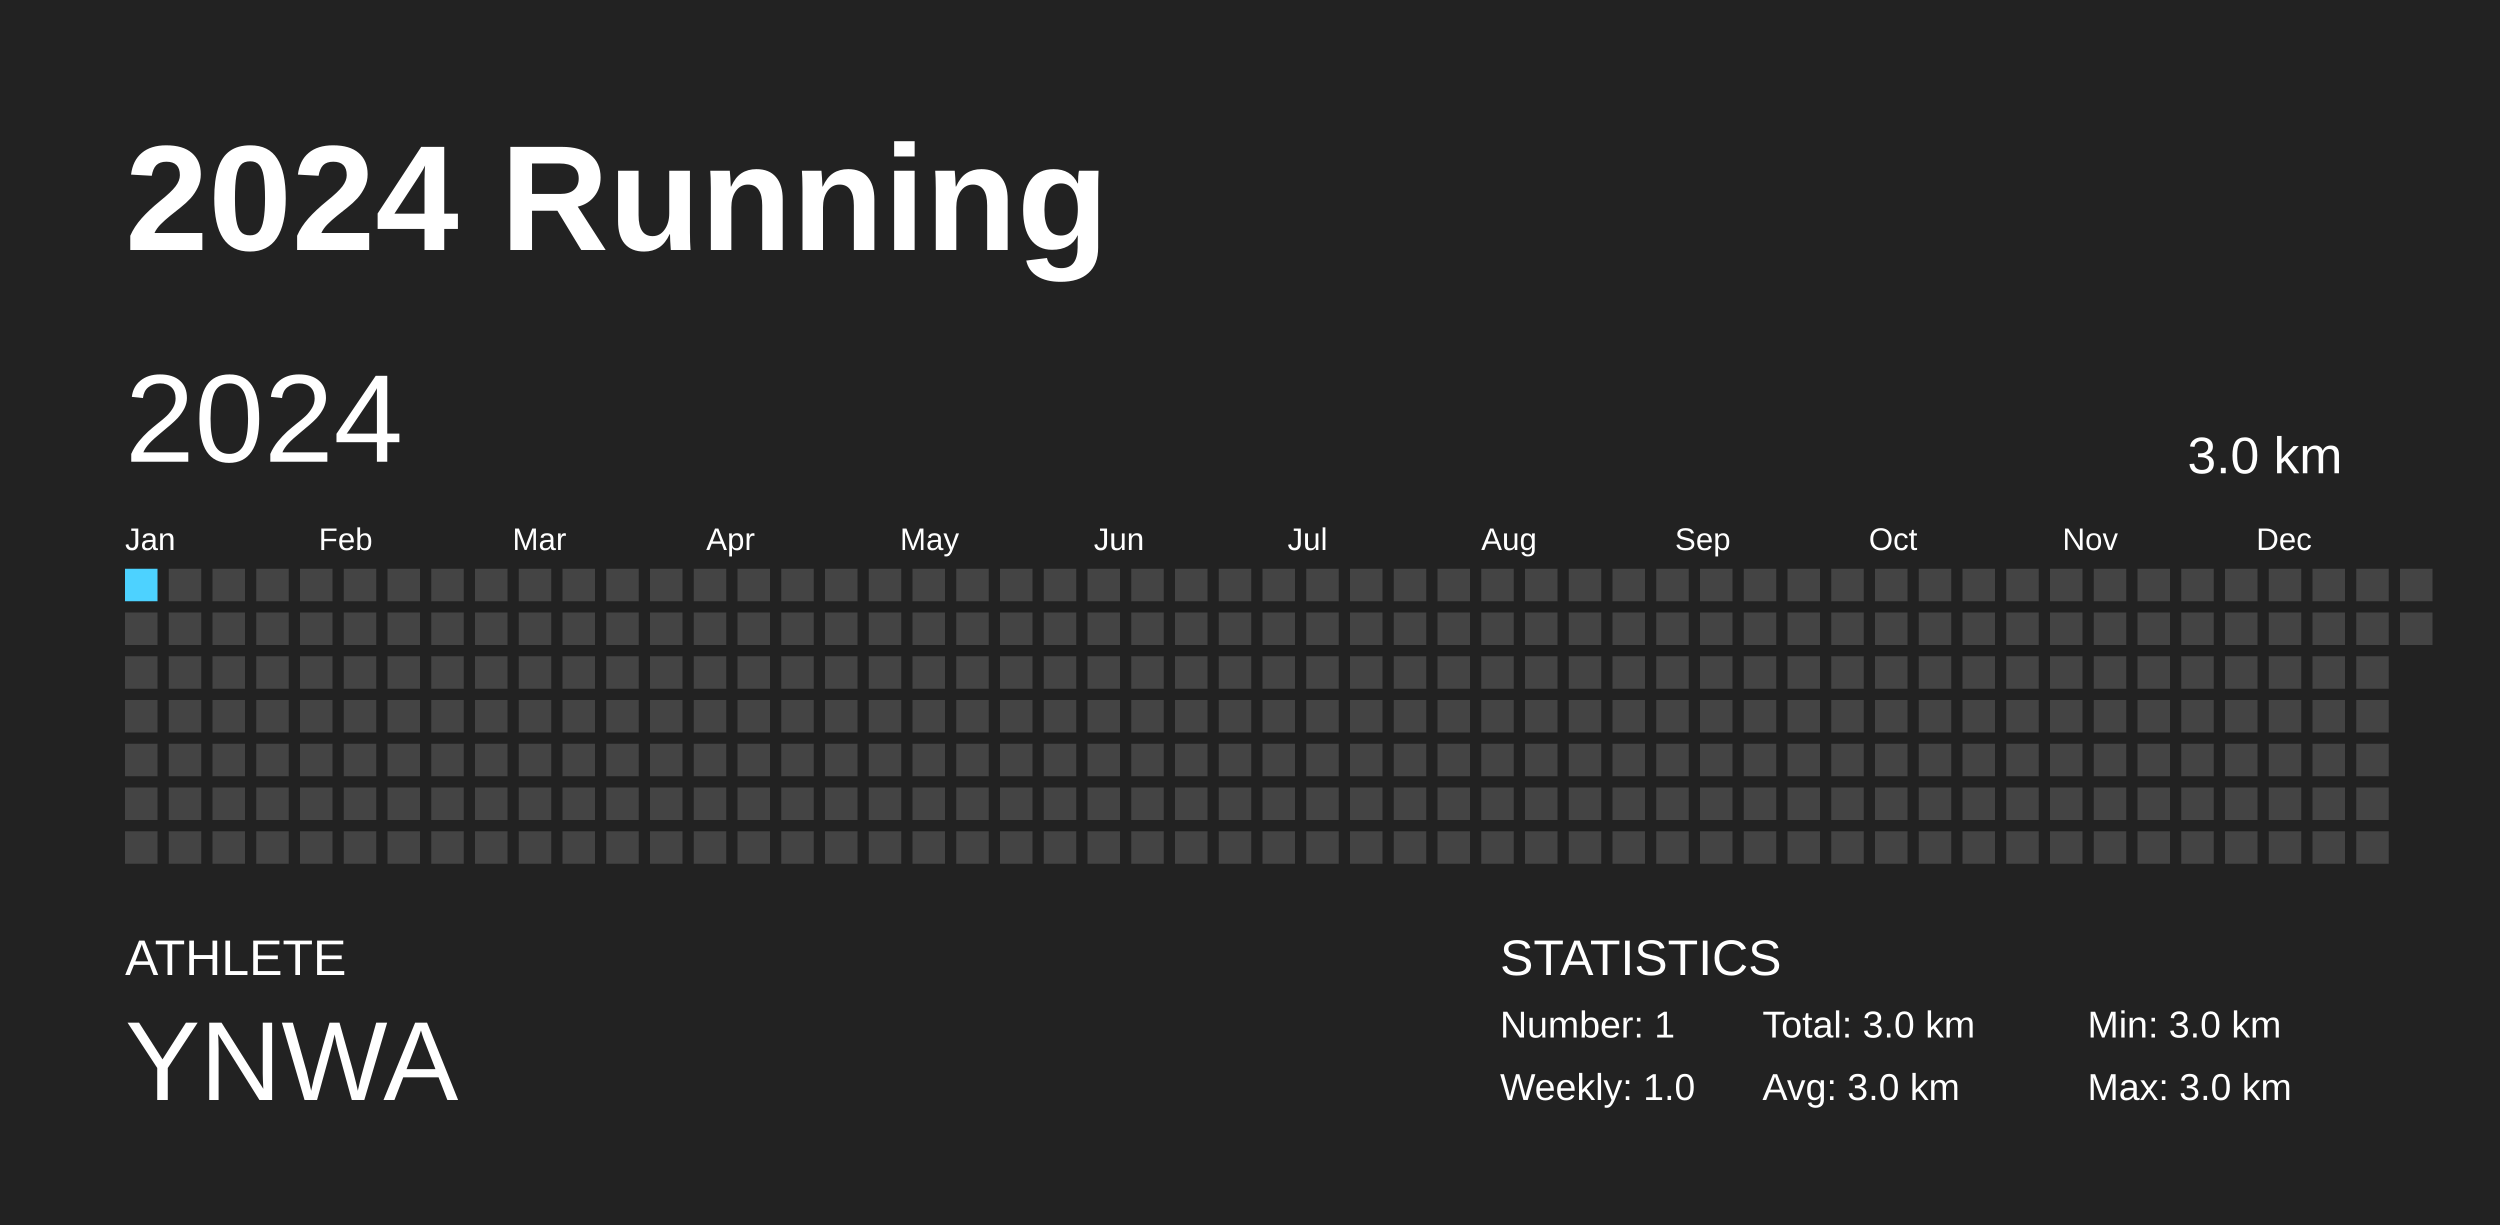
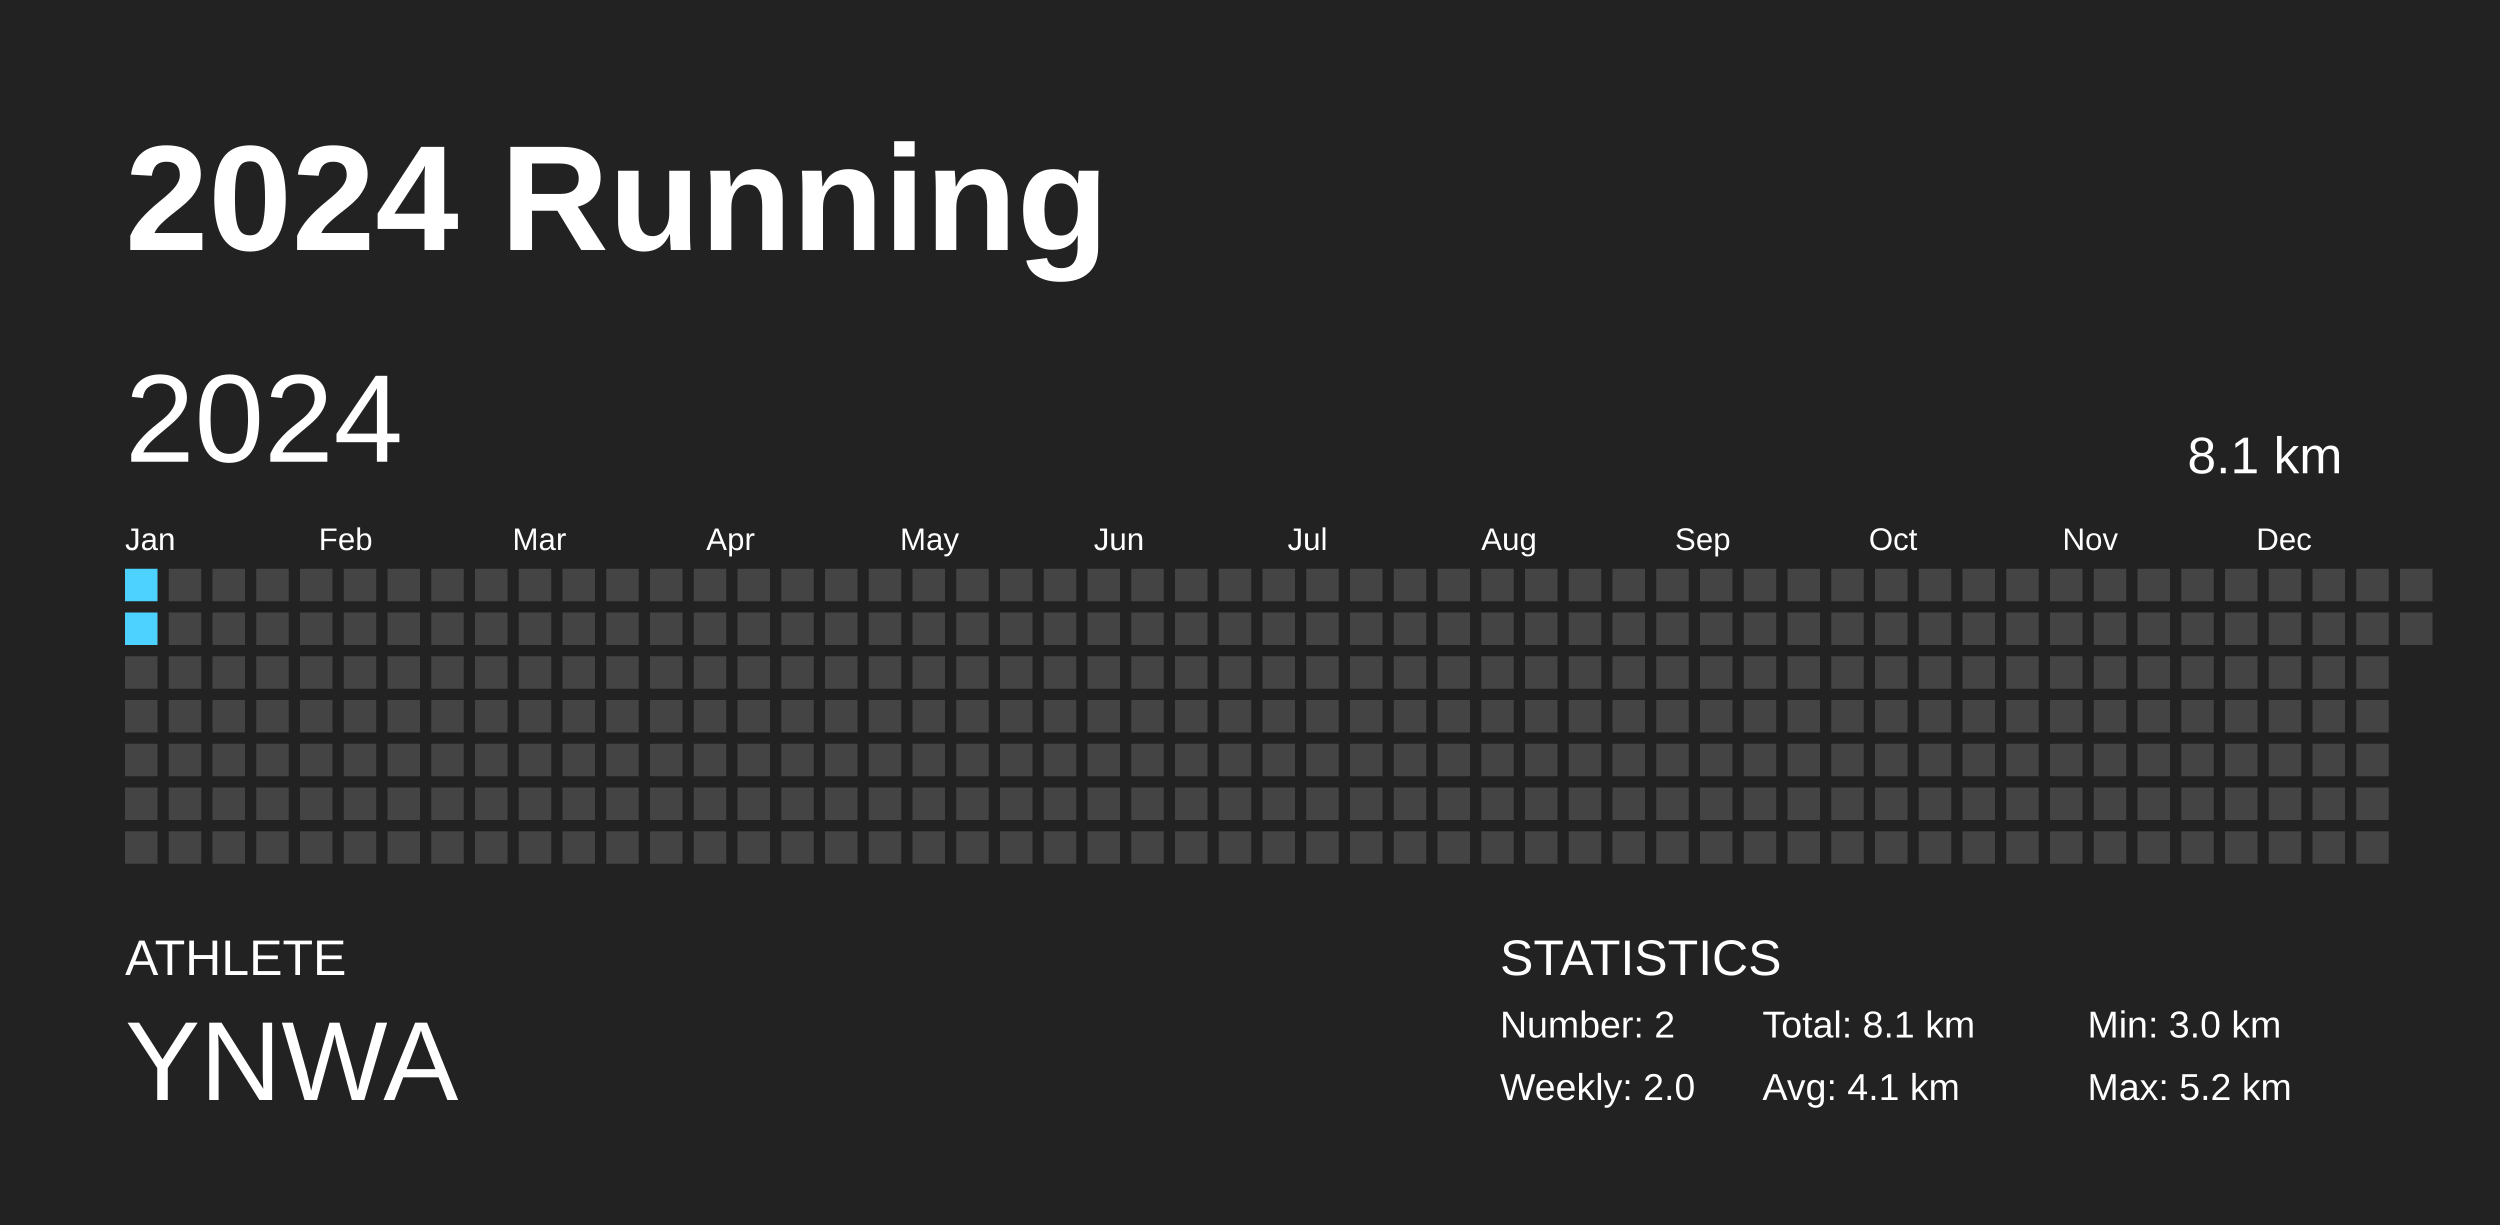
<svg xmlns="http://www.w3.org/2000/svg" baseProfile="full" height="98mm" version="1.1" viewBox="0,0,200,98" width="200mm">
  <defs />
  <rect fill="#222222" height="98" width="200" x="0" y="0" />
  <text fill="#FFFFFF" style="font-size:12px; font-family:Arial; font-weight:bold;" x="10" y="20">2024 Running</text>
  <text fill="#FFFFFF" style="font-size:4px; font-family:Arial" x="10" y="78">ATHLETE</text>
  <text fill="#FFFFFF" style="font-size:9px; font-family:Arial" x="10" y="88">YNWA</text>
  <text fill="#FFFFFF" style="font-size:4px; font-family:Arial" x="120" y="78">STATISTICS</text>
-   <text fill="#FFFFFF" style="font-size:3px; font-family:Arial" x="120" y="83">Number: 1</text>
-   <text fill="#FFFFFF" style="font-size:3px; font-family:Arial" x="120" y="88">Weekly: 1.0</text>
-   <text fill="#FFFFFF" style="font-size:3px; font-family:Arial" x="141" y="83">Total: 3.0 km</text>
-   <text fill="#FFFFFF" style="font-size:3px; font-family:Arial" x="141" y="88">Avg: 3.0 km</text>
+   <text fill="#FFFFFF" style="font-size:3px; font-family:Arial" x="120" y="83">Number: 2</text>
+   <text fill="#FFFFFF" style="font-size:3px; font-family:Arial" x="120" y="88">Weekly: 2.0</text>
+   <text fill="#FFFFFF" style="font-size:3px; font-family:Arial" x="141" y="83">Total: 8.1 km</text>
+   <text fill="#FFFFFF" style="font-size:3px; font-family:Arial" x="141" y="88">Avg: 4.1 km</text>
  <text fill="#FFFFFF" style="font-size:3px; font-family:Arial" x="167" y="83">Min: 3.0 km</text>
-   <text fill="#FFFFFF" style="font-size:3px; font-family:Arial" x="167" y="88">Max: 3.0 km</text>
+   <text fill="#FFFFFF" style="font-size:3px; font-family:Arial" x="167" y="88">Max: 5.2 km</text>
  <text dominant-baseline="hanging" fill="#FFFFFF" style="font-size:10.0px; font-family:Arial;" x="10" y="30">2024</text>
-   <text dominant-baseline="hanging" fill="#FFFFFF" style="font-size:4.125px; font-family:Arial;" x="175" y="35">3.0 km</text>
+   <text dominant-baseline="hanging" fill="#FFFFFF" style="font-size:4.125px; font-family:Arial;" x="175" y="35">8.1 km</text>
  <text fill="#FFFFFF" style="font-size:2.5px; font-family:Arial" x="10.0" y="44">Jan</text>
  <text fill="#FFFFFF" style="font-size:2.5px; font-family:Arial" x="25.5" y="44">Feb</text>
  <text fill="#FFFFFF" style="font-size:2.5px; font-family:Arial" x="41.0" y="44">Mar</text>
  <text fill="#FFFFFF" style="font-size:2.5px; font-family:Arial" x="56.5" y="44">Apr</text>
  <text fill="#FFFFFF" style="font-size:2.5px; font-family:Arial" x="72.0" y="44">May</text>
  <text fill="#FFFFFF" style="font-size:2.5px; font-family:Arial" x="87.5" y="44">Jun</text>
  <text fill="#FFFFFF" style="font-size:2.5px; font-family:Arial" x="103.0" y="44">Jul</text>
  <text fill="#FFFFFF" style="font-size:2.5px; font-family:Arial" x="118.5" y="44">Aug</text>
  <text fill="#FFFFFF" style="font-size:2.5px; font-family:Arial" x="134.0" y="44">Sep</text>
  <text fill="#FFFFFF" style="font-size:2.5px; font-family:Arial" x="149.5" y="44">Oct</text>
  <text fill="#FFFFFF" style="font-size:2.5px; font-family:Arial" x="165.0" y="44">Nov</text>
  <text fill="#FFFFFF" style="font-size:2.5px; font-family:Arial" x="180.5" y="44">Dec</text>
-   <rect fill="#4DD2FF" height="2.6" width="2.6" x="10.0" y="45.5" />
-   <rect fill="#444444" height="2.6" width="2.6" x="10.0" y="49.0" />
+   <rect fill="#4dd2ff" height="2.6" width="2.6" x="10.0" y="45.5" />
+   <rect fill="#4dd2ff" height="2.6" width="2.6" x="10.0" y="49.0" />
  <rect fill="#444444" height="2.6" width="2.6" x="10.0" y="52.5" />
  <rect fill="#444444" height="2.6" width="2.6" x="10.0" y="56.0" />
  <rect fill="#444444" height="2.6" width="2.6" x="10.0" y="59.5" />
  <rect fill="#444444" height="2.6" width="2.6" x="10.0" y="63.0" />
  <rect fill="#444444" height="2.6" width="2.6" x="10.0" y="66.5" />
  <rect fill="#444444" height="2.6" width="2.6" x="13.5" y="45.5" />
  <rect fill="#444444" height="2.6" width="2.6" x="13.5" y="49.0" />
  <rect fill="#444444" height="2.6" width="2.6" x="13.5" y="52.5" />
  <rect fill="#444444" height="2.6" width="2.6" x="13.5" y="56.0" />
  <rect fill="#444444" height="2.6" width="2.6" x="13.5" y="59.5" />
  <rect fill="#444444" height="2.6" width="2.6" x="13.5" y="63.0" />
  <rect fill="#444444" height="2.6" width="2.6" x="13.5" y="66.5" />
  <rect fill="#444444" height="2.6" width="2.6" x="17.0" y="45.5" />
  <rect fill="#444444" height="2.6" width="2.6" x="17.0" y="49.0" />
  <rect fill="#444444" height="2.6" width="2.6" x="17.0" y="52.5" />
  <rect fill="#444444" height="2.6" width="2.6" x="17.0" y="56.0" />
  <rect fill="#444444" height="2.6" width="2.6" x="17.0" y="59.5" />
  <rect fill="#444444" height="2.6" width="2.6" x="17.0" y="63.0" />
  <rect fill="#444444" height="2.6" width="2.6" x="17.0" y="66.5" />
  <rect fill="#444444" height="2.6" width="2.6" x="20.5" y="45.5" />
  <rect fill="#444444" height="2.6" width="2.6" x="20.5" y="49.0" />
  <rect fill="#444444" height="2.6" width="2.6" x="20.5" y="52.5" />
  <rect fill="#444444" height="2.6" width="2.6" x="20.5" y="56.0" />
  <rect fill="#444444" height="2.6" width="2.6" x="20.5" y="59.5" />
  <rect fill="#444444" height="2.6" width="2.6" x="20.5" y="63.0" />
  <rect fill="#444444" height="2.6" width="2.6" x="20.5" y="66.5" />
  <rect fill="#444444" height="2.6" width="2.6" x="24.0" y="45.5" />
  <rect fill="#444444" height="2.6" width="2.6" x="24.0" y="49.0" />
  <rect fill="#444444" height="2.6" width="2.6" x="24.0" y="52.5" />
  <rect fill="#444444" height="2.6" width="2.6" x="24.0" y="56.0" />
  <rect fill="#444444" height="2.6" width="2.6" x="24.0" y="59.5" />
  <rect fill="#444444" height="2.6" width="2.6" x="24.0" y="63.0" />
  <rect fill="#444444" height="2.6" width="2.6" x="24.0" y="66.5" />
  <rect fill="#444444" height="2.6" width="2.6" x="27.5" y="45.5" />
  <rect fill="#444444" height="2.6" width="2.6" x="27.5" y="49.0" />
  <rect fill="#444444" height="2.6" width="2.6" x="27.5" y="52.5" />
  <rect fill="#444444" height="2.6" width="2.6" x="27.5" y="56.0" />
  <rect fill="#444444" height="2.6" width="2.6" x="27.5" y="59.5" />
  <rect fill="#444444" height="2.6" width="2.6" x="27.5" y="63.0" />
  <rect fill="#444444" height="2.6" width="2.6" x="27.5" y="66.5" />
  <rect fill="#444444" height="2.6" width="2.6" x="31.0" y="45.5" />
  <rect fill="#444444" height="2.6" width="2.6" x="31.0" y="49.0" />
  <rect fill="#444444" height="2.6" width="2.6" x="31.0" y="52.5" />
  <rect fill="#444444" height="2.6" width="2.6" x="31.0" y="56.0" />
  <rect fill="#444444" height="2.6" width="2.6" x="31.0" y="59.5" />
  <rect fill="#444444" height="2.6" width="2.6" x="31.0" y="63.0" />
  <rect fill="#444444" height="2.6" width="2.6" x="31.0" y="66.5" />
  <rect fill="#444444" height="2.6" width="2.6" x="34.5" y="45.5" />
  <rect fill="#444444" height="2.6" width="2.6" x="34.5" y="49.0" />
  <rect fill="#444444" height="2.6" width="2.6" x="34.5" y="52.5" />
  <rect fill="#444444" height="2.6" width="2.6" x="34.5" y="56.0" />
  <rect fill="#444444" height="2.6" width="2.6" x="34.5" y="59.5" />
  <rect fill="#444444" height="2.6" width="2.6" x="34.5" y="63.0" />
  <rect fill="#444444" height="2.6" width="2.6" x="34.5" y="66.5" />
  <rect fill="#444444" height="2.6" width="2.6" x="38.0" y="45.5" />
  <rect fill="#444444" height="2.6" width="2.6" x="38.0" y="49.0" />
  <rect fill="#444444" height="2.6" width="2.6" x="38.0" y="52.5" />
  <rect fill="#444444" height="2.6" width="2.6" x="38.0" y="56.0" />
  <rect fill="#444444" height="2.6" width="2.6" x="38.0" y="59.5" />
  <rect fill="#444444" height="2.6" width="2.6" x="38.0" y="63.0" />
  <rect fill="#444444" height="2.6" width="2.6" x="38.0" y="66.5" />
  <rect fill="#444444" height="2.6" width="2.6" x="41.5" y="45.5" />
  <rect fill="#444444" height="2.6" width="2.6" x="41.5" y="49.0" />
  <rect fill="#444444" height="2.6" width="2.6" x="41.5" y="52.5" />
  <rect fill="#444444" height="2.6" width="2.6" x="41.5" y="56.0" />
  <rect fill="#444444" height="2.6" width="2.6" x="41.5" y="59.5" />
  <rect fill="#444444" height="2.6" width="2.6" x="41.5" y="63.0" />
  <rect fill="#444444" height="2.6" width="2.6" x="41.5" y="66.5" />
  <rect fill="#444444" height="2.6" width="2.6" x="45.0" y="45.5" />
  <rect fill="#444444" height="2.6" width="2.6" x="45.0" y="49.0" />
  <rect fill="#444444" height="2.6" width="2.6" x="45.0" y="52.5" />
  <rect fill="#444444" height="2.6" width="2.6" x="45.0" y="56.0" />
  <rect fill="#444444" height="2.6" width="2.6" x="45.0" y="59.5" />
  <rect fill="#444444" height="2.6" width="2.6" x="45.0" y="63.0" />
  <rect fill="#444444" height="2.6" width="2.6" x="45.0" y="66.5" />
  <rect fill="#444444" height="2.6" width="2.6" x="48.5" y="45.5" />
  <rect fill="#444444" height="2.6" width="2.6" x="48.5" y="49.0" />
  <rect fill="#444444" height="2.6" width="2.6" x="48.5" y="52.5" />
  <rect fill="#444444" height="2.6" width="2.6" x="48.5" y="56.0" />
  <rect fill="#444444" height="2.6" width="2.6" x="48.5" y="59.5" />
  <rect fill="#444444" height="2.6" width="2.6" x="48.5" y="63.0" />
  <rect fill="#444444" height="2.6" width="2.6" x="48.5" y="66.5" />
  <rect fill="#444444" height="2.6" width="2.6" x="52.0" y="45.5" />
  <rect fill="#444444" height="2.6" width="2.6" x="52.0" y="49.0" />
  <rect fill="#444444" height="2.6" width="2.6" x="52.0" y="52.5" />
  <rect fill="#444444" height="2.6" width="2.6" x="52.0" y="56.0" />
  <rect fill="#444444" height="2.6" width="2.6" x="52.0" y="59.5" />
  <rect fill="#444444" height="2.6" width="2.6" x="52.0" y="63.0" />
  <rect fill="#444444" height="2.6" width="2.6" x="52.0" y="66.5" />
  <rect fill="#444444" height="2.6" width="2.6" x="55.5" y="45.5" />
  <rect fill="#444444" height="2.6" width="2.6" x="55.5" y="49.0" />
  <rect fill="#444444" height="2.6" width="2.6" x="55.5" y="52.5" />
  <rect fill="#444444" height="2.6" width="2.6" x="55.5" y="56.0" />
  <rect fill="#444444" height="2.6" width="2.6" x="55.5" y="59.5" />
  <rect fill="#444444" height="2.6" width="2.6" x="55.5" y="63.0" />
  <rect fill="#444444" height="2.6" width="2.6" x="55.5" y="66.5" />
  <rect fill="#444444" height="2.6" width="2.6" x="59.0" y="45.5" />
  <rect fill="#444444" height="2.6" width="2.6" x="59.0" y="49.0" />
  <rect fill="#444444" height="2.6" width="2.6" x="59.0" y="52.5" />
  <rect fill="#444444" height="2.6" width="2.6" x="59.0" y="56.0" />
  <rect fill="#444444" height="2.6" width="2.6" x="59.0" y="59.5" />
  <rect fill="#444444" height="2.6" width="2.6" x="59.0" y="63.0" />
  <rect fill="#444444" height="2.6" width="2.6" x="59.0" y="66.5" />
  <rect fill="#444444" height="2.6" width="2.6" x="62.5" y="45.5" />
  <rect fill="#444444" height="2.6" width="2.6" x="62.5" y="49.0" />
  <rect fill="#444444" height="2.6" width="2.6" x="62.5" y="52.5" />
  <rect fill="#444444" height="2.6" width="2.6" x="62.5" y="56.0" />
  <rect fill="#444444" height="2.6" width="2.6" x="62.5" y="59.5" />
  <rect fill="#444444" height="2.6" width="2.6" x="62.5" y="63.0" />
  <rect fill="#444444" height="2.6" width="2.6" x="62.5" y="66.5" />
  <rect fill="#444444" height="2.6" width="2.6" x="66.0" y="45.5" />
  <rect fill="#444444" height="2.6" width="2.6" x="66.0" y="49.0" />
  <rect fill="#444444" height="2.6" width="2.6" x="66.0" y="52.5" />
  <rect fill="#444444" height="2.6" width="2.6" x="66.0" y="56.0" />
  <rect fill="#444444" height="2.6" width="2.6" x="66.0" y="59.5" />
  <rect fill="#444444" height="2.6" width="2.6" x="66.0" y="63.0" />
  <rect fill="#444444" height="2.6" width="2.6" x="66.0" y="66.5" />
  <rect fill="#444444" height="2.6" width="2.6" x="69.5" y="45.5" />
  <rect fill="#444444" height="2.6" width="2.6" x="69.5" y="49.0" />
  <rect fill="#444444" height="2.6" width="2.6" x="69.5" y="52.5" />
  <rect fill="#444444" height="2.6" width="2.6" x="69.5" y="56.0" />
  <rect fill="#444444" height="2.6" width="2.6" x="69.5" y="59.5" />
  <rect fill="#444444" height="2.6" width="2.6" x="69.5" y="63.0" />
  <rect fill="#444444" height="2.6" width="2.6" x="69.5" y="66.5" />
  <rect fill="#444444" height="2.6" width="2.6" x="73.0" y="45.5" />
  <rect fill="#444444" height="2.6" width="2.6" x="73.0" y="49.0" />
  <rect fill="#444444" height="2.6" width="2.6" x="73.0" y="52.5" />
  <rect fill="#444444" height="2.6" width="2.6" x="73.0" y="56.0" />
  <rect fill="#444444" height="2.6" width="2.6" x="73.0" y="59.5" />
  <rect fill="#444444" height="2.6" width="2.6" x="73.0" y="63.0" />
  <rect fill="#444444" height="2.6" width="2.6" x="73.0" y="66.5" />
  <rect fill="#444444" height="2.6" width="2.6" x="76.5" y="45.5" />
  <rect fill="#444444" height="2.6" width="2.6" x="76.5" y="49.0" />
  <rect fill="#444444" height="2.6" width="2.6" x="76.5" y="52.5" />
  <rect fill="#444444" height="2.6" width="2.6" x="76.5" y="56.0" />
  <rect fill="#444444" height="2.6" width="2.6" x="76.5" y="59.5" />
  <rect fill="#444444" height="2.6" width="2.6" x="76.5" y="63.0" />
  <rect fill="#444444" height="2.6" width="2.6" x="76.5" y="66.5" />
  <rect fill="#444444" height="2.6" width="2.6" x="80.0" y="45.5" />
  <rect fill="#444444" height="2.6" width="2.6" x="80.0" y="49.0" />
  <rect fill="#444444" height="2.6" width="2.6" x="80.0" y="52.5" />
  <rect fill="#444444" height="2.6" width="2.6" x="80.0" y="56.0" />
  <rect fill="#444444" height="2.6" width="2.6" x="80.0" y="59.5" />
  <rect fill="#444444" height="2.6" width="2.6" x="80.0" y="63.0" />
  <rect fill="#444444" height="2.6" width="2.6" x="80.0" y="66.5" />
  <rect fill="#444444" height="2.6" width="2.6" x="83.5" y="45.5" />
  <rect fill="#444444" height="2.6" width="2.6" x="83.5" y="49.0" />
  <rect fill="#444444" height="2.6" width="2.6" x="83.5" y="52.5" />
  <rect fill="#444444" height="2.6" width="2.6" x="83.5" y="56.0" />
  <rect fill="#444444" height="2.6" width="2.6" x="83.5" y="59.5" />
  <rect fill="#444444" height="2.6" width="2.6" x="83.5" y="63.0" />
  <rect fill="#444444" height="2.6" width="2.6" x="83.5" y="66.5" />
  <rect fill="#444444" height="2.6" width="2.6" x="87.0" y="45.5" />
  <rect fill="#444444" height="2.6" width="2.6" x="87.0" y="49.0" />
  <rect fill="#444444" height="2.6" width="2.6" x="87.0" y="52.5" />
  <rect fill="#444444" height="2.6" width="2.6" x="87.0" y="56.0" />
  <rect fill="#444444" height="2.6" width="2.6" x="87.0" y="59.5" />
  <rect fill="#444444" height="2.6" width="2.6" x="87.0" y="63.0" />
  <rect fill="#444444" height="2.6" width="2.6" x="87.0" y="66.5" />
  <rect fill="#444444" height="2.6" width="2.6" x="90.5" y="45.5" />
  <rect fill="#444444" height="2.6" width="2.6" x="90.5" y="49.0" />
  <rect fill="#444444" height="2.6" width="2.6" x="90.5" y="52.5" />
  <rect fill="#444444" height="2.6" width="2.6" x="90.5" y="56.0" />
  <rect fill="#444444" height="2.6" width="2.6" x="90.5" y="59.5" />
  <rect fill="#444444" height="2.6" width="2.6" x="90.5" y="63.0" />
  <rect fill="#444444" height="2.6" width="2.6" x="90.5" y="66.5" />
  <rect fill="#444444" height="2.6" width="2.6" x="94.0" y="45.5" />
  <rect fill="#444444" height="2.6" width="2.6" x="94.0" y="49.0" />
  <rect fill="#444444" height="2.6" width="2.6" x="94.0" y="52.5" />
  <rect fill="#444444" height="2.6" width="2.6" x="94.0" y="56.0" />
  <rect fill="#444444" height="2.6" width="2.6" x="94.0" y="59.5" />
  <rect fill="#444444" height="2.6" width="2.6" x="94.0" y="63.0" />
  <rect fill="#444444" height="2.6" width="2.6" x="94.0" y="66.5" />
  <rect fill="#444444" height="2.6" width="2.6" x="97.5" y="45.5" />
  <rect fill="#444444" height="2.6" width="2.6" x="97.5" y="49.0" />
  <rect fill="#444444" height="2.6" width="2.6" x="97.5" y="52.5" />
  <rect fill="#444444" height="2.6" width="2.6" x="97.5" y="56.0" />
  <rect fill="#444444" height="2.6" width="2.6" x="97.5" y="59.5" />
  <rect fill="#444444" height="2.6" width="2.6" x="97.5" y="63.0" />
  <rect fill="#444444" height="2.6" width="2.6" x="97.5" y="66.5" />
  <rect fill="#444444" height="2.6" width="2.6" x="101.0" y="45.5" />
  <rect fill="#444444" height="2.6" width="2.6" x="101.0" y="49.0" />
  <rect fill="#444444" height="2.6" width="2.6" x="101.0" y="52.5" />
  <rect fill="#444444" height="2.6" width="2.6" x="101.0" y="56.0" />
  <rect fill="#444444" height="2.6" width="2.6" x="101.0" y="59.5" />
  <rect fill="#444444" height="2.6" width="2.6" x="101.0" y="63.0" />
  <rect fill="#444444" height="2.6" width="2.6" x="101.0" y="66.5" />
  <rect fill="#444444" height="2.6" width="2.6" x="104.5" y="45.5" />
  <rect fill="#444444" height="2.6" width="2.6" x="104.5" y="49.0" />
  <rect fill="#444444" height="2.6" width="2.6" x="104.5" y="52.5" />
  <rect fill="#444444" height="2.6" width="2.6" x="104.5" y="56.0" />
  <rect fill="#444444" height="2.6" width="2.6" x="104.5" y="59.5" />
  <rect fill="#444444" height="2.6" width="2.6" x="104.5" y="63.0" />
  <rect fill="#444444" height="2.6" width="2.6" x="104.5" y="66.5" />
  <rect fill="#444444" height="2.6" width="2.6" x="108.0" y="45.5" />
  <rect fill="#444444" height="2.6" width="2.6" x="108.0" y="49.0" />
  <rect fill="#444444" height="2.6" width="2.6" x="108.0" y="52.5" />
  <rect fill="#444444" height="2.6" width="2.6" x="108.0" y="56.0" />
  <rect fill="#444444" height="2.6" width="2.6" x="108.0" y="59.5" />
  <rect fill="#444444" height="2.6" width="2.6" x="108.0" y="63.0" />
  <rect fill="#444444" height="2.6" width="2.6" x="108.0" y="66.5" />
  <rect fill="#444444" height="2.6" width="2.6" x="111.5" y="45.5" />
  <rect fill="#444444" height="2.6" width="2.6" x="111.5" y="49.0" />
  <rect fill="#444444" height="2.6" width="2.6" x="111.5" y="52.5" />
  <rect fill="#444444" height="2.6" width="2.6" x="111.5" y="56.0" />
  <rect fill="#444444" height="2.6" width="2.6" x="111.5" y="59.5" />
  <rect fill="#444444" height="2.6" width="2.6" x="111.5" y="63.0" />
  <rect fill="#444444" height="2.6" width="2.6" x="111.5" y="66.5" />
  <rect fill="#444444" height="2.6" width="2.6" x="115.0" y="45.5" />
  <rect fill="#444444" height="2.6" width="2.6" x="115.0" y="49.0" />
  <rect fill="#444444" height="2.6" width="2.6" x="115.0" y="52.5" />
  <rect fill="#444444" height="2.6" width="2.6" x="115.0" y="56.0" />
  <rect fill="#444444" height="2.6" width="2.6" x="115.0" y="59.5" />
  <rect fill="#444444" height="2.6" width="2.6" x="115.0" y="63.0" />
  <rect fill="#444444" height="2.6" width="2.6" x="115.0" y="66.5" />
  <rect fill="#444444" height="2.6" width="2.6" x="118.5" y="45.5" />
  <rect fill="#444444" height="2.6" width="2.6" x="118.5" y="49.0" />
  <rect fill="#444444" height="2.6" width="2.6" x="118.5" y="52.5" />
  <rect fill="#444444" height="2.6" width="2.6" x="118.5" y="56.0" />
  <rect fill="#444444" height="2.6" width="2.6" x="118.5" y="59.5" />
  <rect fill="#444444" height="2.6" width="2.6" x="118.5" y="63.0" />
  <rect fill="#444444" height="2.6" width="2.6" x="118.5" y="66.5" />
  <rect fill="#444444" height="2.6" width="2.6" x="122.0" y="45.5" />
  <rect fill="#444444" height="2.6" width="2.6" x="122.0" y="49.0" />
  <rect fill="#444444" height="2.6" width="2.6" x="122.0" y="52.5" />
  <rect fill="#444444" height="2.6" width="2.6" x="122.0" y="56.0" />
  <rect fill="#444444" height="2.6" width="2.6" x="122.0" y="59.5" />
  <rect fill="#444444" height="2.6" width="2.6" x="122.0" y="63.0" />
  <rect fill="#444444" height="2.6" width="2.6" x="122.0" y="66.5" />
  <rect fill="#444444" height="2.6" width="2.6" x="125.5" y="45.5" />
  <rect fill="#444444" height="2.6" width="2.6" x="125.5" y="49.0" />
  <rect fill="#444444" height="2.6" width="2.6" x="125.5" y="52.5" />
  <rect fill="#444444" height="2.6" width="2.6" x="125.5" y="56.0" />
  <rect fill="#444444" height="2.6" width="2.6" x="125.5" y="59.5" />
  <rect fill="#444444" height="2.6" width="2.6" x="125.5" y="63.0" />
  <rect fill="#444444" height="2.6" width="2.6" x="125.5" y="66.5" />
  <rect fill="#444444" height="2.6" width="2.6" x="129.0" y="45.5" />
  <rect fill="#444444" height="2.6" width="2.6" x="129.0" y="49.0" />
  <rect fill="#444444" height="2.6" width="2.6" x="129.0" y="52.5" />
  <rect fill="#444444" height="2.6" width="2.6" x="129.0" y="56.0" />
  <rect fill="#444444" height="2.6" width="2.6" x="129.0" y="59.5" />
  <rect fill="#444444" height="2.6" width="2.6" x="129.0" y="63.0" />
  <rect fill="#444444" height="2.6" width="2.6" x="129.0" y="66.5" />
  <rect fill="#444444" height="2.6" width="2.6" x="132.5" y="45.5" />
  <rect fill="#444444" height="2.6" width="2.6" x="132.5" y="49.0" />
  <rect fill="#444444" height="2.6" width="2.6" x="132.5" y="52.5" />
  <rect fill="#444444" height="2.6" width="2.6" x="132.5" y="56.0" />
  <rect fill="#444444" height="2.6" width="2.6" x="132.5" y="59.5" />
  <rect fill="#444444" height="2.6" width="2.6" x="132.5" y="63.0" />
  <rect fill="#444444" height="2.6" width="2.6" x="132.5" y="66.5" />
  <rect fill="#444444" height="2.6" width="2.6" x="136.0" y="45.5" />
  <rect fill="#444444" height="2.6" width="2.6" x="136.0" y="49.0" />
  <rect fill="#444444" height="2.6" width="2.6" x="136.0" y="52.5" />
  <rect fill="#444444" height="2.6" width="2.6" x="136.0" y="56.0" />
  <rect fill="#444444" height="2.6" width="2.6" x="136.0" y="59.5" />
  <rect fill="#444444" height="2.6" width="2.6" x="136.0" y="63.0" />
  <rect fill="#444444" height="2.6" width="2.6" x="136.0" y="66.5" />
  <rect fill="#444444" height="2.6" width="2.6" x="139.5" y="45.5" />
  <rect fill="#444444" height="2.6" width="2.6" x="139.5" y="49.0" />
  <rect fill="#444444" height="2.6" width="2.6" x="139.5" y="52.5" />
  <rect fill="#444444" height="2.6" width="2.6" x="139.5" y="56.0" />
  <rect fill="#444444" height="2.6" width="2.6" x="139.5" y="59.5" />
  <rect fill="#444444" height="2.6" width="2.6" x="139.5" y="63.0" />
  <rect fill="#444444" height="2.6" width="2.6" x="139.5" y="66.5" />
  <rect fill="#444444" height="2.6" width="2.6" x="143.0" y="45.5" />
  <rect fill="#444444" height="2.6" width="2.6" x="143.0" y="49.0" />
  <rect fill="#444444" height="2.6" width="2.6" x="143.0" y="52.5" />
  <rect fill="#444444" height="2.6" width="2.6" x="143.0" y="56.0" />
  <rect fill="#444444" height="2.6" width="2.6" x="143.0" y="59.5" />
  <rect fill="#444444" height="2.6" width="2.6" x="143.0" y="63.0" />
  <rect fill="#444444" height="2.6" width="2.6" x="143.0" y="66.5" />
  <rect fill="#444444" height="2.6" width="2.6" x="146.5" y="45.5" />
  <rect fill="#444444" height="2.6" width="2.6" x="146.5" y="49.0" />
  <rect fill="#444444" height="2.6" width="2.6" x="146.5" y="52.5" />
  <rect fill="#444444" height="2.6" width="2.6" x="146.5" y="56.0" />
  <rect fill="#444444" height="2.6" width="2.6" x="146.5" y="59.5" />
  <rect fill="#444444" height="2.6" width="2.6" x="146.5" y="63.0" />
  <rect fill="#444444" height="2.6" width="2.6" x="146.5" y="66.5" />
  <rect fill="#444444" height="2.6" width="2.6" x="150.0" y="45.5" />
  <rect fill="#444444" height="2.6" width="2.6" x="150.0" y="49.0" />
  <rect fill="#444444" height="2.6" width="2.6" x="150.0" y="52.5" />
  <rect fill="#444444" height="2.6" width="2.6" x="150.0" y="56.0" />
  <rect fill="#444444" height="2.6" width="2.6" x="150.0" y="59.5" />
  <rect fill="#444444" height="2.6" width="2.6" x="150.0" y="63.0" />
  <rect fill="#444444" height="2.6" width="2.6" x="150.0" y="66.5" />
  <rect fill="#444444" height="2.6" width="2.6" x="153.5" y="45.5" />
  <rect fill="#444444" height="2.6" width="2.6" x="153.5" y="49.0" />
  <rect fill="#444444" height="2.6" width="2.6" x="153.5" y="52.5" />
  <rect fill="#444444" height="2.6" width="2.6" x="153.5" y="56.0" />
  <rect fill="#444444" height="2.6" width="2.6" x="153.5" y="59.5" />
  <rect fill="#444444" height="2.6" width="2.6" x="153.5" y="63.0" />
  <rect fill="#444444" height="2.6" width="2.6" x="153.5" y="66.5" />
  <rect fill="#444444" height="2.6" width="2.6" x="157.0" y="45.5" />
  <rect fill="#444444" height="2.6" width="2.6" x="157.0" y="49.0" />
  <rect fill="#444444" height="2.6" width="2.6" x="157.0" y="52.5" />
  <rect fill="#444444" height="2.6" width="2.6" x="157.0" y="56.0" />
  <rect fill="#444444" height="2.6" width="2.6" x="157.0" y="59.5" />
  <rect fill="#444444" height="2.6" width="2.6" x="157.0" y="63.0" />
  <rect fill="#444444" height="2.6" width="2.6" x="157.0" y="66.5" />
  <rect fill="#444444" height="2.6" width="2.6" x="160.5" y="45.5" />
  <rect fill="#444444" height="2.6" width="2.6" x="160.5" y="49.0" />
  <rect fill="#444444" height="2.6" width="2.6" x="160.5" y="52.5" />
  <rect fill="#444444" height="2.6" width="2.6" x="160.5" y="56.0" />
  <rect fill="#444444" height="2.6" width="2.6" x="160.5" y="59.5" />
  <rect fill="#444444" height="2.6" width="2.6" x="160.5" y="63.0" />
  <rect fill="#444444" height="2.6" width="2.6" x="160.5" y="66.5" />
  <rect fill="#444444" height="2.6" width="2.6" x="164.0" y="45.5" />
  <rect fill="#444444" height="2.6" width="2.6" x="164.0" y="49.0" />
  <rect fill="#444444" height="2.6" width="2.6" x="164.0" y="52.5" />
  <rect fill="#444444" height="2.6" width="2.6" x="164.0" y="56.0" />
  <rect fill="#444444" height="2.6" width="2.6" x="164.0" y="59.5" />
  <rect fill="#444444" height="2.6" width="2.6" x="164.0" y="63.0" />
  <rect fill="#444444" height="2.6" width="2.6" x="164.0" y="66.5" />
  <rect fill="#444444" height="2.6" width="2.6" x="167.5" y="45.5" />
  <rect fill="#444444" height="2.6" width="2.6" x="167.5" y="49.0" />
  <rect fill="#444444" height="2.6" width="2.6" x="167.5" y="52.5" />
  <rect fill="#444444" height="2.6" width="2.6" x="167.5" y="56.0" />
  <rect fill="#444444" height="2.6" width="2.6" x="167.5" y="59.5" />
  <rect fill="#444444" height="2.6" width="2.6" x="167.5" y="63.0" />
  <rect fill="#444444" height="2.6" width="2.6" x="167.5" y="66.5" />
  <rect fill="#444444" height="2.6" width="2.6" x="171.0" y="45.5" />
  <rect fill="#444444" height="2.6" width="2.6" x="171.0" y="49.0" />
  <rect fill="#444444" height="2.6" width="2.6" x="171.0" y="52.5" />
  <rect fill="#444444" height="2.6" width="2.6" x="171.0" y="56.0" />
  <rect fill="#444444" height="2.6" width="2.6" x="171.0" y="59.5" />
  <rect fill="#444444" height="2.6" width="2.6" x="171.0" y="63.0" />
  <rect fill="#444444" height="2.6" width="2.6" x="171.0" y="66.5" />
  <rect fill="#444444" height="2.6" width="2.6" x="174.5" y="45.5" />
  <rect fill="#444444" height="2.6" width="2.6" x="174.5" y="49.0" />
  <rect fill="#444444" height="2.6" width="2.6" x="174.5" y="52.5" />
  <rect fill="#444444" height="2.6" width="2.6" x="174.5" y="56.0" />
  <rect fill="#444444" height="2.6" width="2.6" x="174.5" y="59.5" />
  <rect fill="#444444" height="2.6" width="2.6" x="174.5" y="63.0" />
  <rect fill="#444444" height="2.6" width="2.6" x="174.5" y="66.5" />
  <rect fill="#444444" height="2.6" width="2.6" x="178.0" y="45.5" />
  <rect fill="#444444" height="2.6" width="2.6" x="178.0" y="49.0" />
  <rect fill="#444444" height="2.6" width="2.6" x="178.0" y="52.5" />
  <rect fill="#444444" height="2.6" width="2.6" x="178.0" y="56.0" />
  <rect fill="#444444" height="2.6" width="2.6" x="178.0" y="59.5" />
  <rect fill="#444444" height="2.6" width="2.6" x="178.0" y="63.0" />
  <rect fill="#444444" height="2.6" width="2.6" x="178.0" y="66.5" />
  <rect fill="#444444" height="2.6" width="2.6" x="181.5" y="45.5" />
  <rect fill="#444444" height="2.6" width="2.6" x="181.5" y="49.0" />
  <rect fill="#444444" height="2.6" width="2.6" x="181.5" y="52.5" />
  <rect fill="#444444" height="2.6" width="2.6" x="181.5" y="56.0" />
  <rect fill="#444444" height="2.6" width="2.6" x="181.5" y="59.5" />
  <rect fill="#444444" height="2.6" width="2.6" x="181.5" y="63.0" />
  <rect fill="#444444" height="2.6" width="2.6" x="181.5" y="66.5" />
  <rect fill="#444444" height="2.6" width="2.6" x="185.0" y="45.5" />
  <rect fill="#444444" height="2.6" width="2.6" x="185.0" y="49.0" />
  <rect fill="#444444" height="2.6" width="2.6" x="185.0" y="52.5" />
  <rect fill="#444444" height="2.6" width="2.6" x="185.0" y="56.0" />
  <rect fill="#444444" height="2.6" width="2.6" x="185.0" y="59.5" />
  <rect fill="#444444" height="2.6" width="2.6" x="185.0" y="63.0" />
  <rect fill="#444444" height="2.6" width="2.6" x="185.0" y="66.5" />
  <rect fill="#444444" height="2.6" width="2.6" x="188.5" y="45.5" />
  <rect fill="#444444" height="2.6" width="2.6" x="188.5" y="49.0" />
  <rect fill="#444444" height="2.6" width="2.6" x="188.5" y="52.5" />
  <rect fill="#444444" height="2.6" width="2.6" x="188.5" y="56.0" />
  <rect fill="#444444" height="2.6" width="2.6" x="188.5" y="59.5" />
  <rect fill="#444444" height="2.6" width="2.6" x="188.5" y="63.0" />
  <rect fill="#444444" height="2.6" width="2.6" x="188.5" y="66.5" />
  <rect fill="#444444" height="2.6" width="2.6" x="192.0" y="45.5" />
  <rect fill="#444444" height="2.6" width="2.6" x="192.0" y="49.0" />
</svg>
